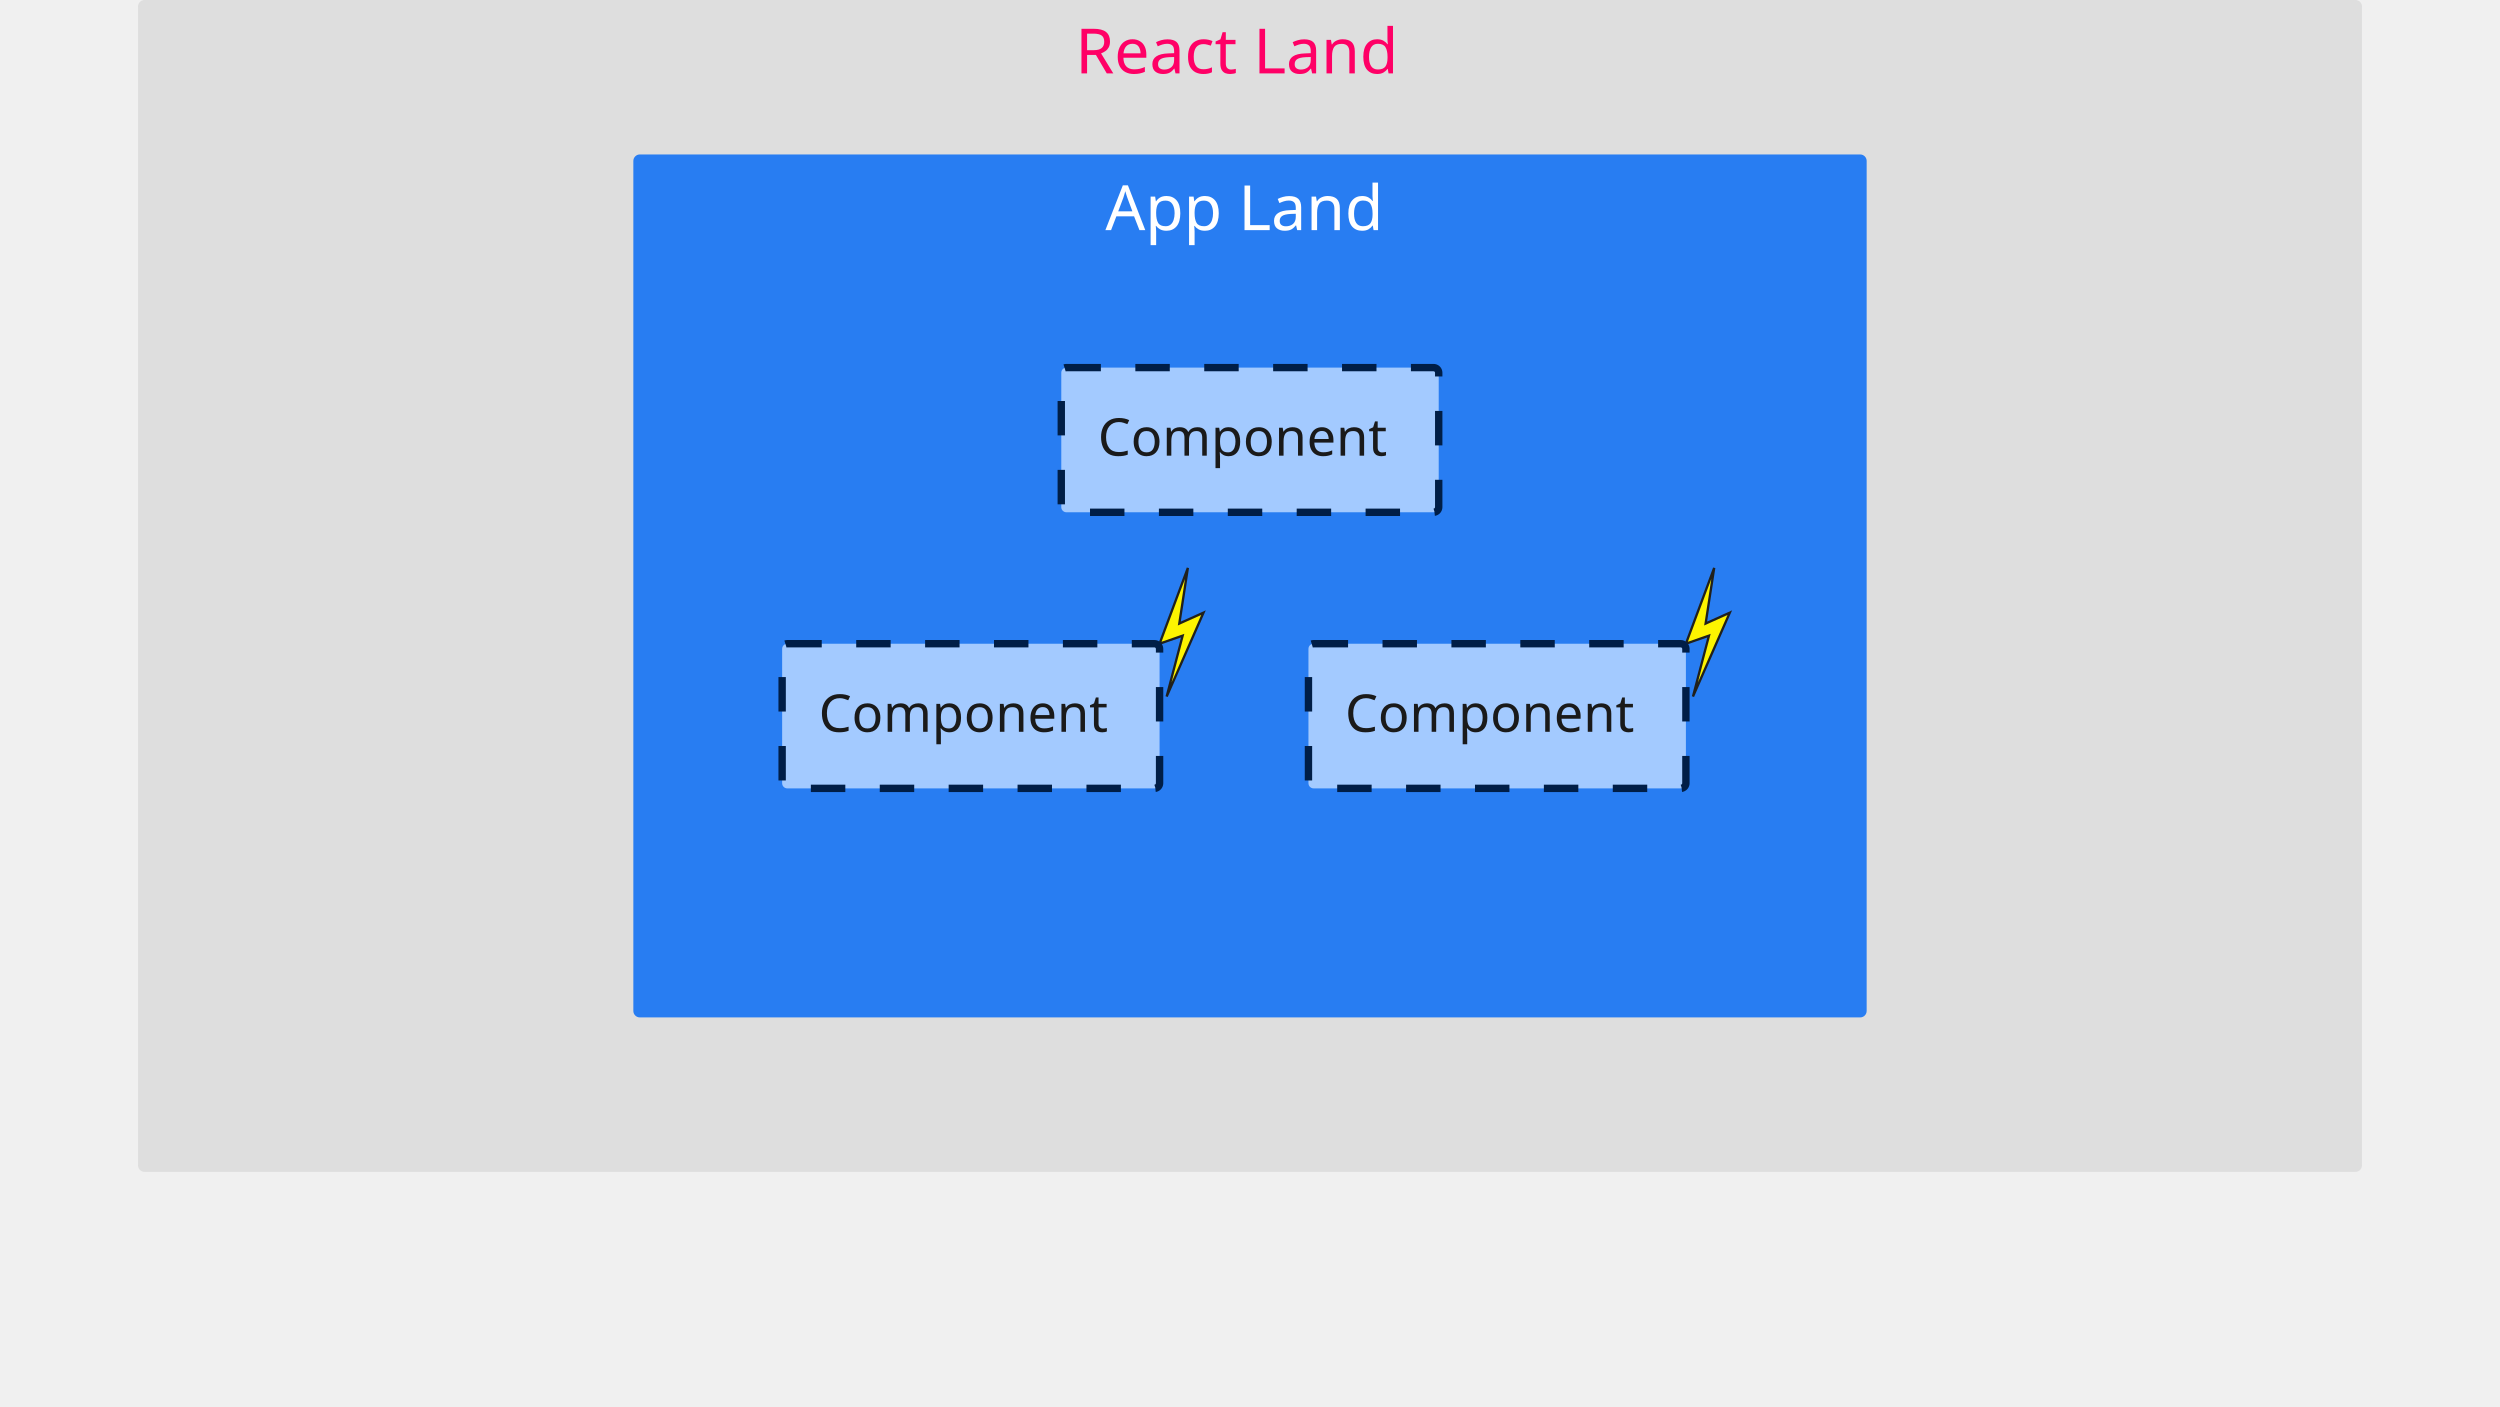
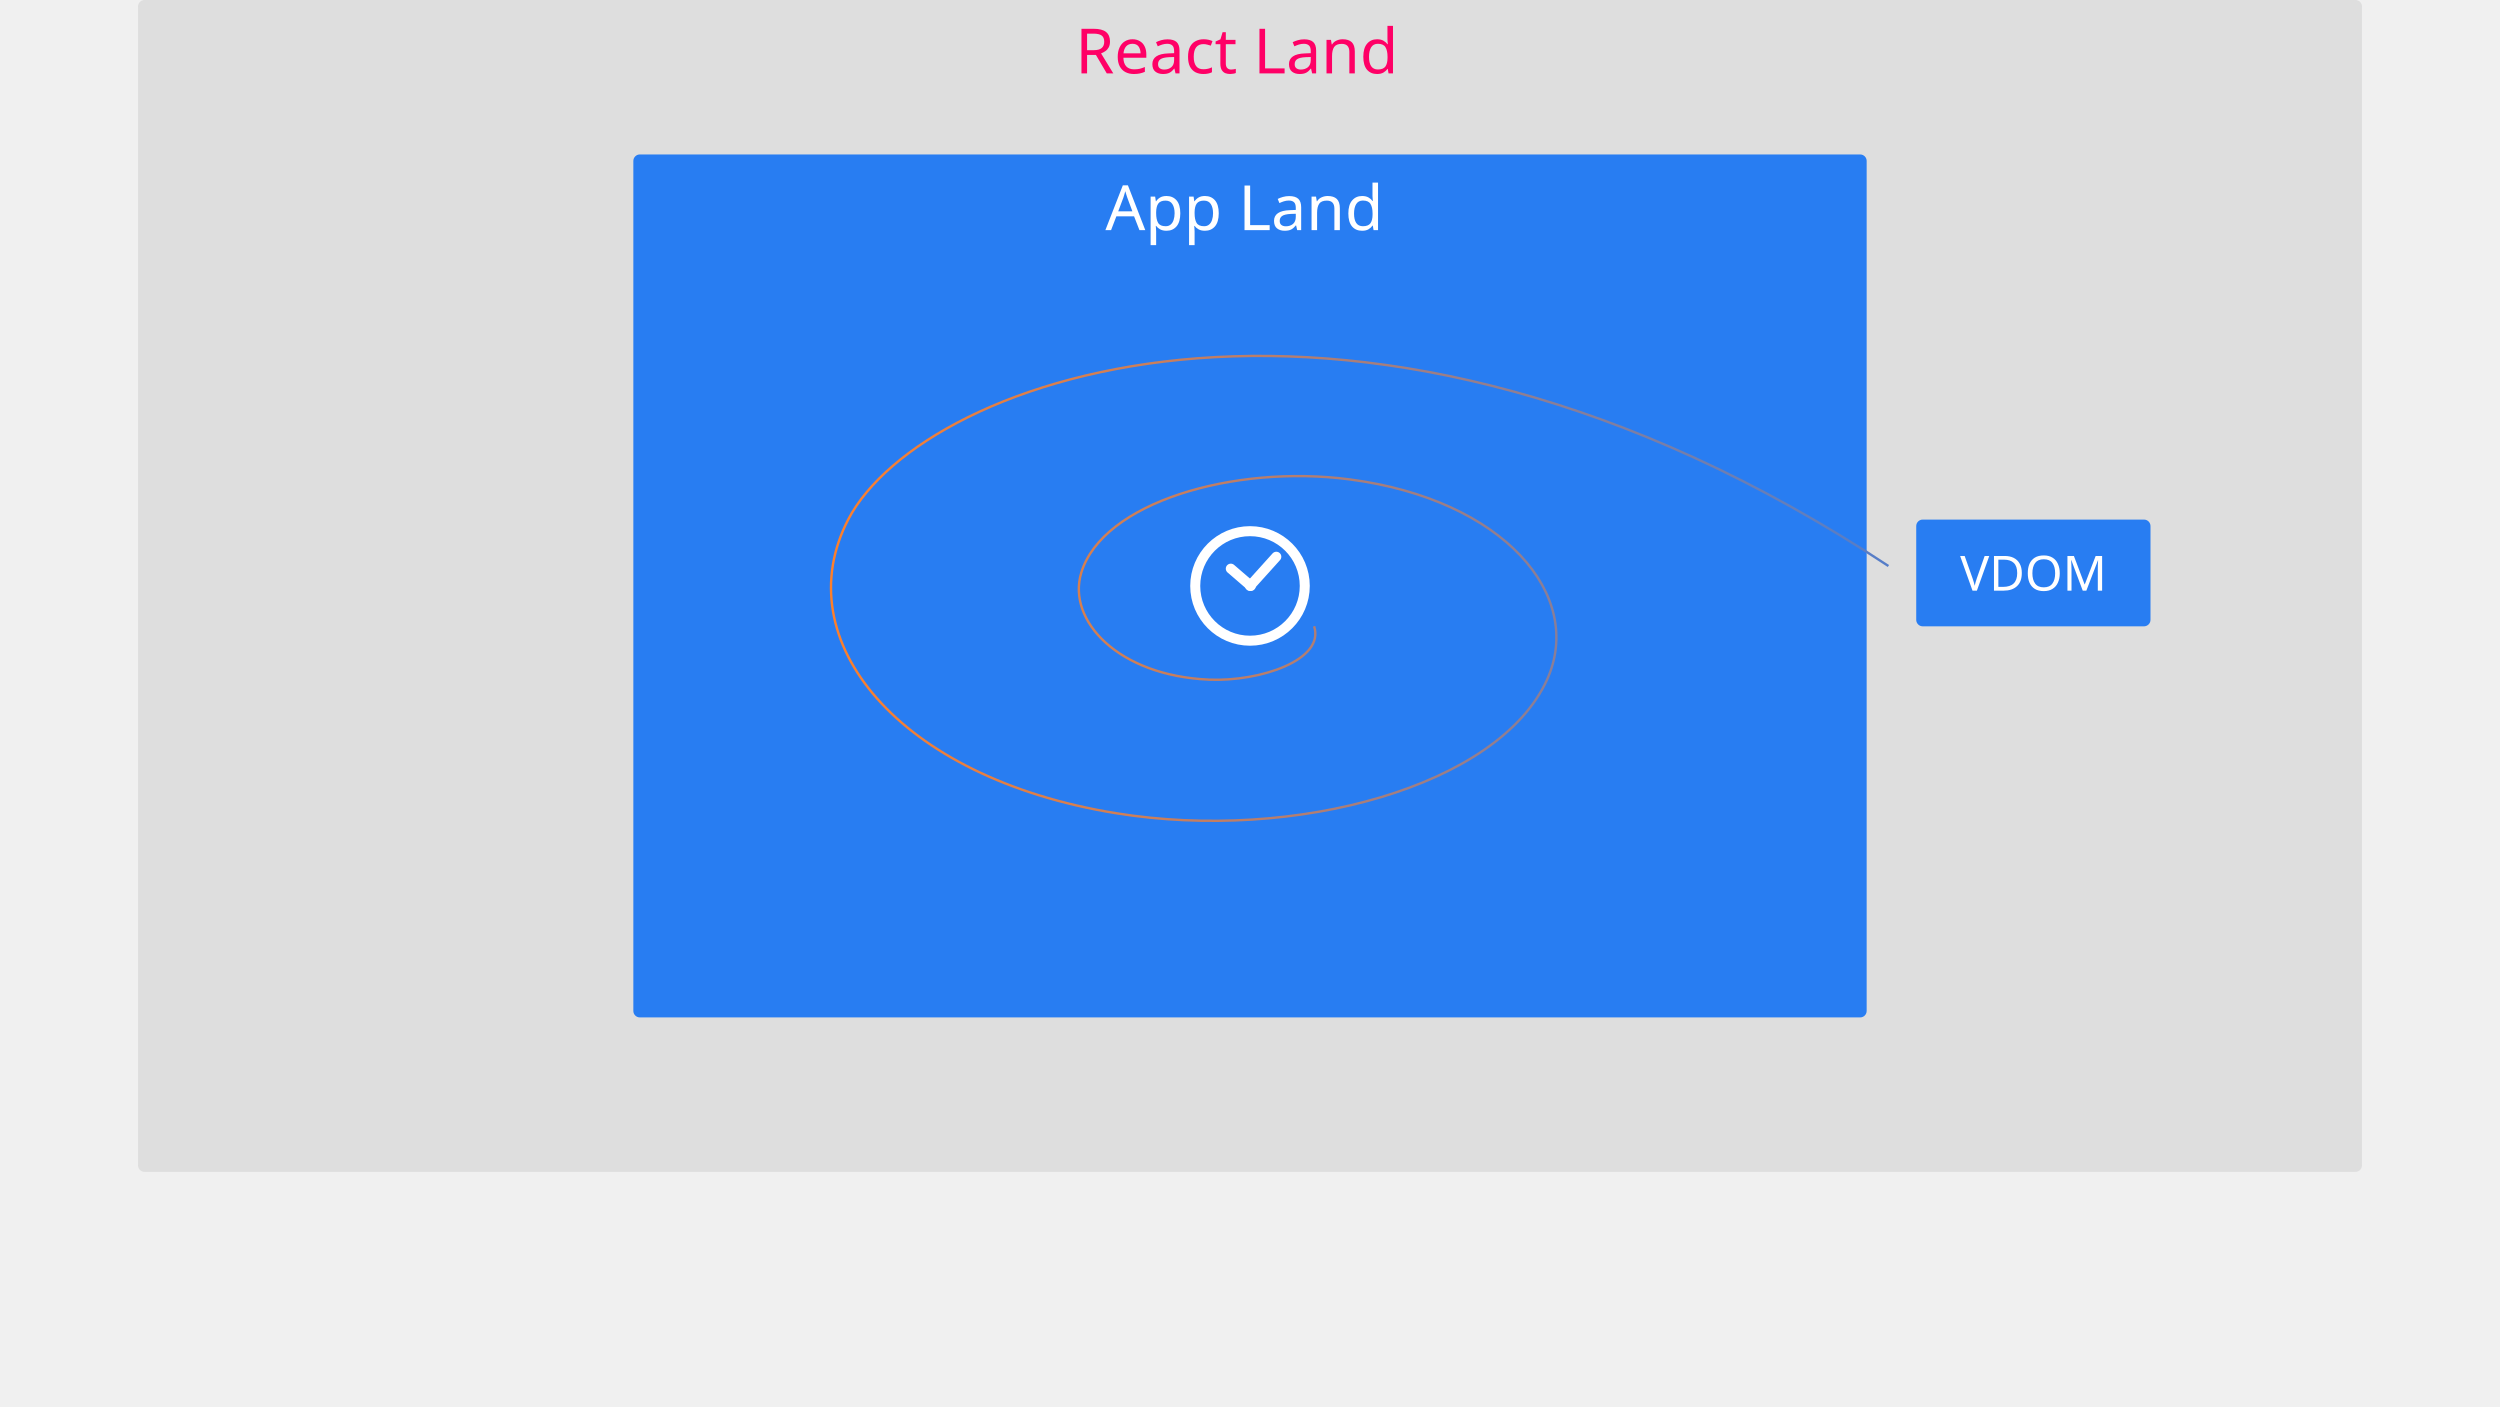
- <svg xmlns="http://www.w3.org/2000/svg" xmlns:xlink="http://www.w3.org/1999/xlink" width="1920" height="1080" viewBox="0 0 508 285.75" id="svg8">
+ <svg xmlns="http://www.w3.org/2000/svg" xmlns:xlink="http://www.w3.org/1999/xlink" width="1920" height="1080" viewBox="0 0 508 285.75" id="svg8" version="1.1">
+   <defs id="defs4516">
+     <linearGradient id="linearGradient6329">
+       <stop style="stop-color:#ff7f2a;stop-opacity:1" offset="0" id="stop6325" />
+       <stop style="stop-color:#287df2;stop-opacity:1" offset="1" id="stop6327" />
+     </linearGradient>
+     <linearGradient xlink:href="#linearGradient6329" id="linearGradient6331" x1="168.621" y1="130.807" x2="440.147" y2="130.085" gradientUnits="userSpaceOnUse" />
+   </defs>
  <style id="style4586">.appland{stroke-width:1;fill:#287df2;fill-opacity:1}.fwland{stroke-opacity:1;fill-opacity:1;stroke:none;fill:#dedede}.component{stroke-dasharray:7,7;stroke-dashoffset:0;stroke-width:1.5;stroke-linecap:butt;stroke:#001e47;fill:#a3caff}</style>
  <g transform="translate(0 -11.25)" id="layer1">
    <rect id="rect4660" width="451.908" height="238.125" x="28.046" y="11.25" ry="1.323" class="fwland" fill="#dedede" />
-     <g id="g7085" class="output-vdom">
-       <rect id="rect5870-6-5" width="47.604" height="21.693" x="330.11" y="116.828" ry="1.323" class="side-effect" fill="#287df2" stroke-width="1.323" stroke-linecap="square" stroke-linejoin="round" paint-order="stroke fill markers" />
-       <text id="text5864-6" y="131.27" x="339.031" style="line-height:6.615px" font-weight="400" font-size="10.583" font-family="sans-serif" letter-spacing="0" word-spacing="0" fill="#fff" stroke-width="1.323" stroke-linecap="square" paint-order="stroke fill markers">
-         <tspan style="line-height:1.72px" y="131.27" x="339.031" id="tspan5862-2" font-size="9.878" paint-order="stroke fill markers">VDOM</tspan>
-       </text>
-     </g>
    <rect class="appland" ry="1.323" id="rect4666" width="250.61" height="175.357" x="128.695" y="42.634" fill="#287df2" />
    <text id="text4911" y="26.165" x="218.52" style="line-height:6.615px" font-weight="400" font-size="10.583" font-family="sans-serif" letter-spacing="0" word-spacing="0" fill="#f06" stroke-width=".265">
      <tspan y="26.165" x="218.52" id="tspan4909" font-size="12.7">React Land</tspan>
    </text>
    <text style="line-height:6.615px" x="224.613" y="58.019" id="text4915" font-weight="400" font-size="10.583" font-family="sans-serif" letter-spacing="0" word-spacing="0" stroke-width=".265">
      <tspan id="tspan4913" x="224.613" y="58.019" font-size="12.7" fill="#fff">App Land</tspan>
    </text>
-     <g id="g7063" transform="translate(-126.542 -183.788)">
-       <rect class="component" id="rect4593" width="76.696" height="29.4" x="217.093" y="87.151" ry="1.049" fill="#a3caff" stroke="#001e47" stroke-width="1.5" stroke-dasharray="7,7" />
-       <text style="line-height:6.615px" x="224.536" y="105.047" id="text4597" font-weight="400" font-size="10.583" font-family="sans-serif" letter-spacing="0" word-spacing="0" fill="#1a1a1a" stroke-width=".265">
-         <tspan id="tspan4595" x="224.536" y="105.047">Component</tspan>
+     <g style="stroke:#ffffff;stroke-width:3.969;stroke-linecap:round;stroke-opacity:1" transform="matrix(0.5129917,0,0,0.5129917,182.2145,58.84455)" id="g4505">
+       <circle style="fill:none;stroke:#ffffff;stroke-opacity:1;paint-order:stroke fill markers" r="21.694" cy="139.316" cx="139.935" id="circle4499" />
+       <path style="fill:none;stroke:#ffffff;stroke-opacity:1" class="time-min" d="m 139.935,139.316 10.419,-11.564" id="path4501" />
+       <path style="fill:none;stroke:#ffffff;stroke-opacity:1" class="time-hour" d="m 140.269,139.316 -7.941,-6.844" id="path4503" />
+     </g>
+     <g id="g7085" class="output-vdom" transform="translate(59.26667)">
+       <rect id="rect5870-6-5" width="47.604" height="21.693" x="330.11" y="116.828" ry="1.323" class="side-effect" style="fill:#287df2;stroke-width:1.323;stroke-linecap:square;stroke-linejoin:round;paint-order:stroke fill markers" />
+       <text id="text5864-6" y="131.27" x="339.031" style="font-weight:400;font-size:10.583px;line-height:6.615px;font-family:sans-serif;letter-spacing:0;word-spacing:0;fill:#ffffff;stroke-width:1.323;stroke-linecap:square;paint-order:stroke fill markers" font-weight="400" font-size="10.583" letter-spacing="0" word-spacing="0">
+         <tspan style="font-size:9.878px;line-height:1.72px;paint-order:stroke fill markers" y="131.27" x="339.031" id="tspan5862-2" font-size="9.878">VDOM</tspan>
      </text>
    </g>
-     <path id="path4981" class="input-device" d="M66.022-92.09l-5.747 15.404 4.688-1.639-3.251 12.373 7.486-17.044-4.915 2.213z" fill="#fdf400" fill-rule="evenodd" stroke="#20201c" stroke-width=".475" />
-     <g id="g7088" class="event-2 hidden">
-       <use height="100%" width="100%" transform="translate(175.352 218.737)" id="use7056" xlink:href="#path4981" />
-     </g>
-     <use xlink:href="#path4981" id="use7058" width="100%" class="event-1 hidden" transform="translate(282.3 218.737)" height="100%" />
-     <g transform="translate(-126.542 -183.788)" id="g7071">
-       <rect ry="1.049" y="87.151" x="217.093" height="29.4" width="76.696" id="rect7065" class="component" fill="#a3caff" stroke="#001e47" stroke-width="1.5" stroke-dasharray="7,7" />
-       <text id="text7069" y="105.047" x="224.536" style="line-height:6.615px" font-weight="400" font-size="10.583" font-family="sans-serif" letter-spacing="0" word-spacing="0" fill="#1a1a1a" stroke-width=".265">
-         <tspan y="105.047" x="224.536" id="tspan7067">Component</tspan>
-       </text>
-     </g>
-     <use xlink:href="#g7071" id="use7073" transform="translate(125.101 182.582)" width="100%" height="100%" />
-     <use xlink:href="#g7071" id="use7075" transform="translate(68.38 238.688)" width="100%" height="100%" />
-     <use xlink:href="#g7071" id="use7077" width="100%" height="100%" transform="translate(175.328 238.688)" />
+     <path style="fill:none;fill-rule:evenodd;stroke:url(#linearGradient6331);stroke-width:0.487px;stroke-linecap:butt;stroke-linejoin:miter;stroke-opacity:1" d="m 267.029,138.509 c 2.24,6.85 -10.986,11.28 -21.321,10.845 -18.487,-0.78 -28.949,-12.004 -25.994,-21.731 4.336,-14.275 30.986,-22.032 54.471,-18.968 31.301,4.084 47.97,23.553 40.159,40.741 -9.829,21.629 -51.175,33.007 -87.62,27.091 -44.141,-7.165 -67.17,-35.143 -54.325,-59.75 15.138,-28.998 103.872,-61.356 211.33,9.525" id="path6322" class="stream" />
  </g>
  <style id="style4585" />
</svg>
